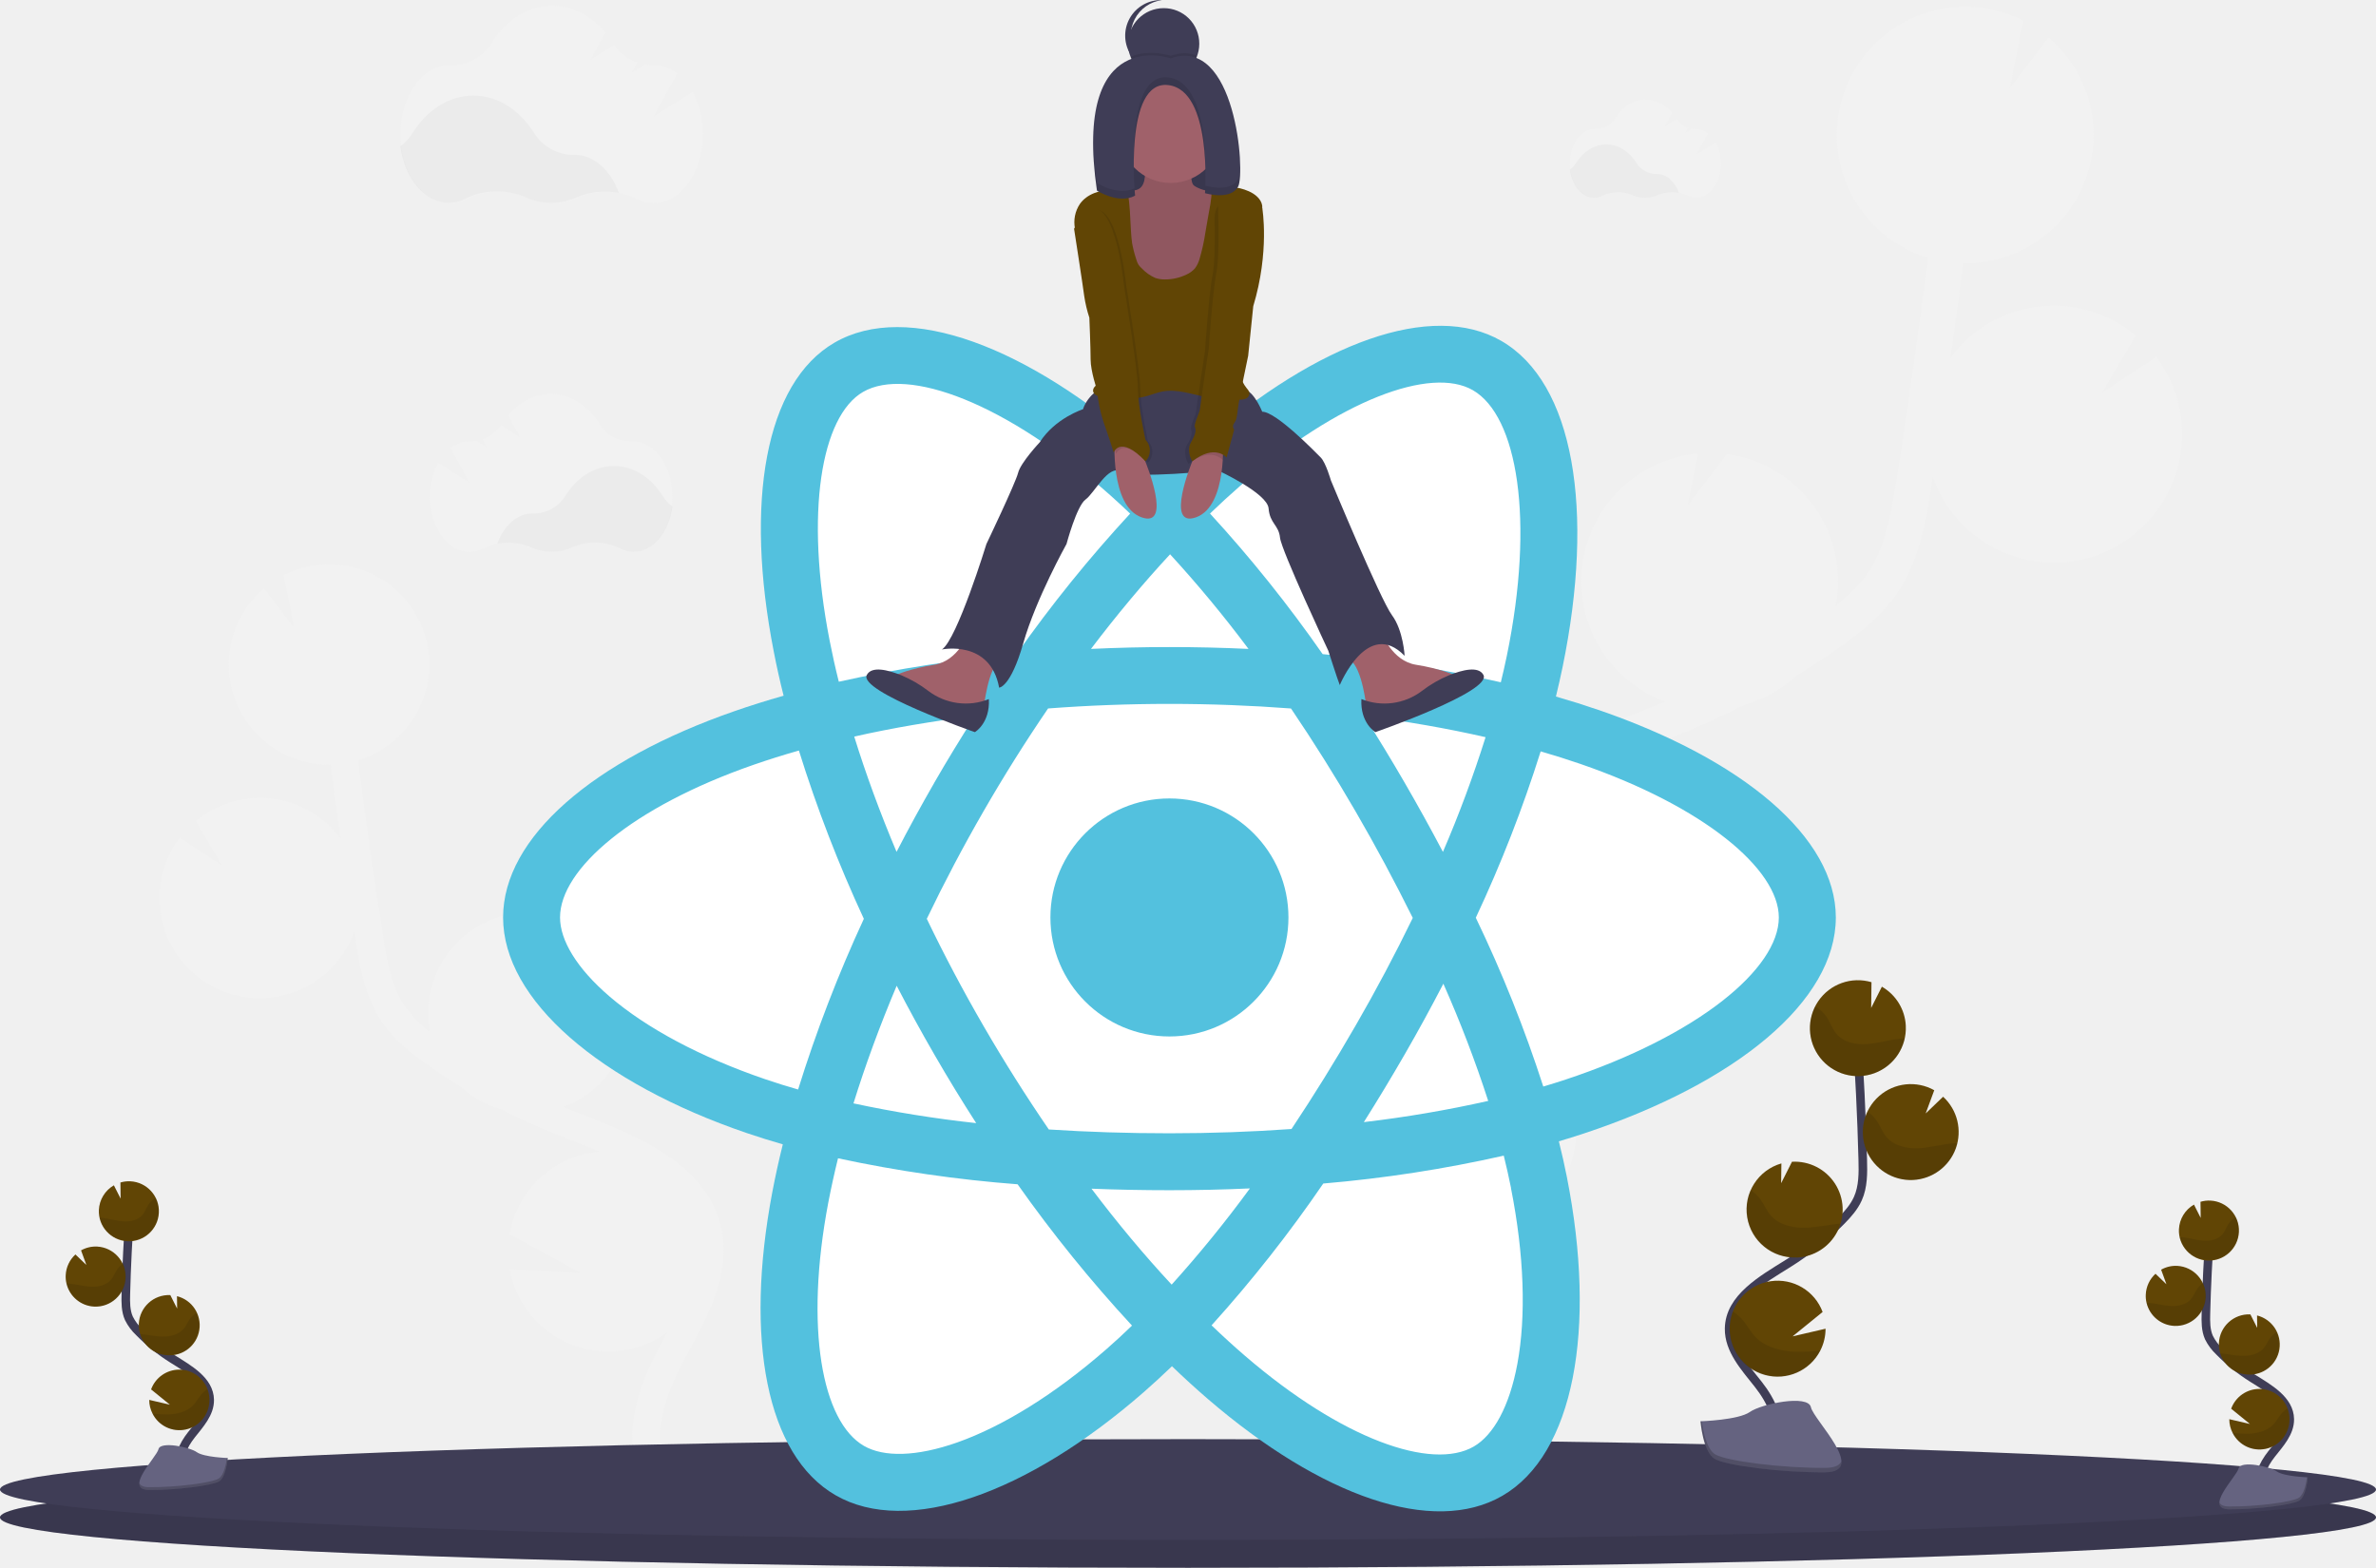
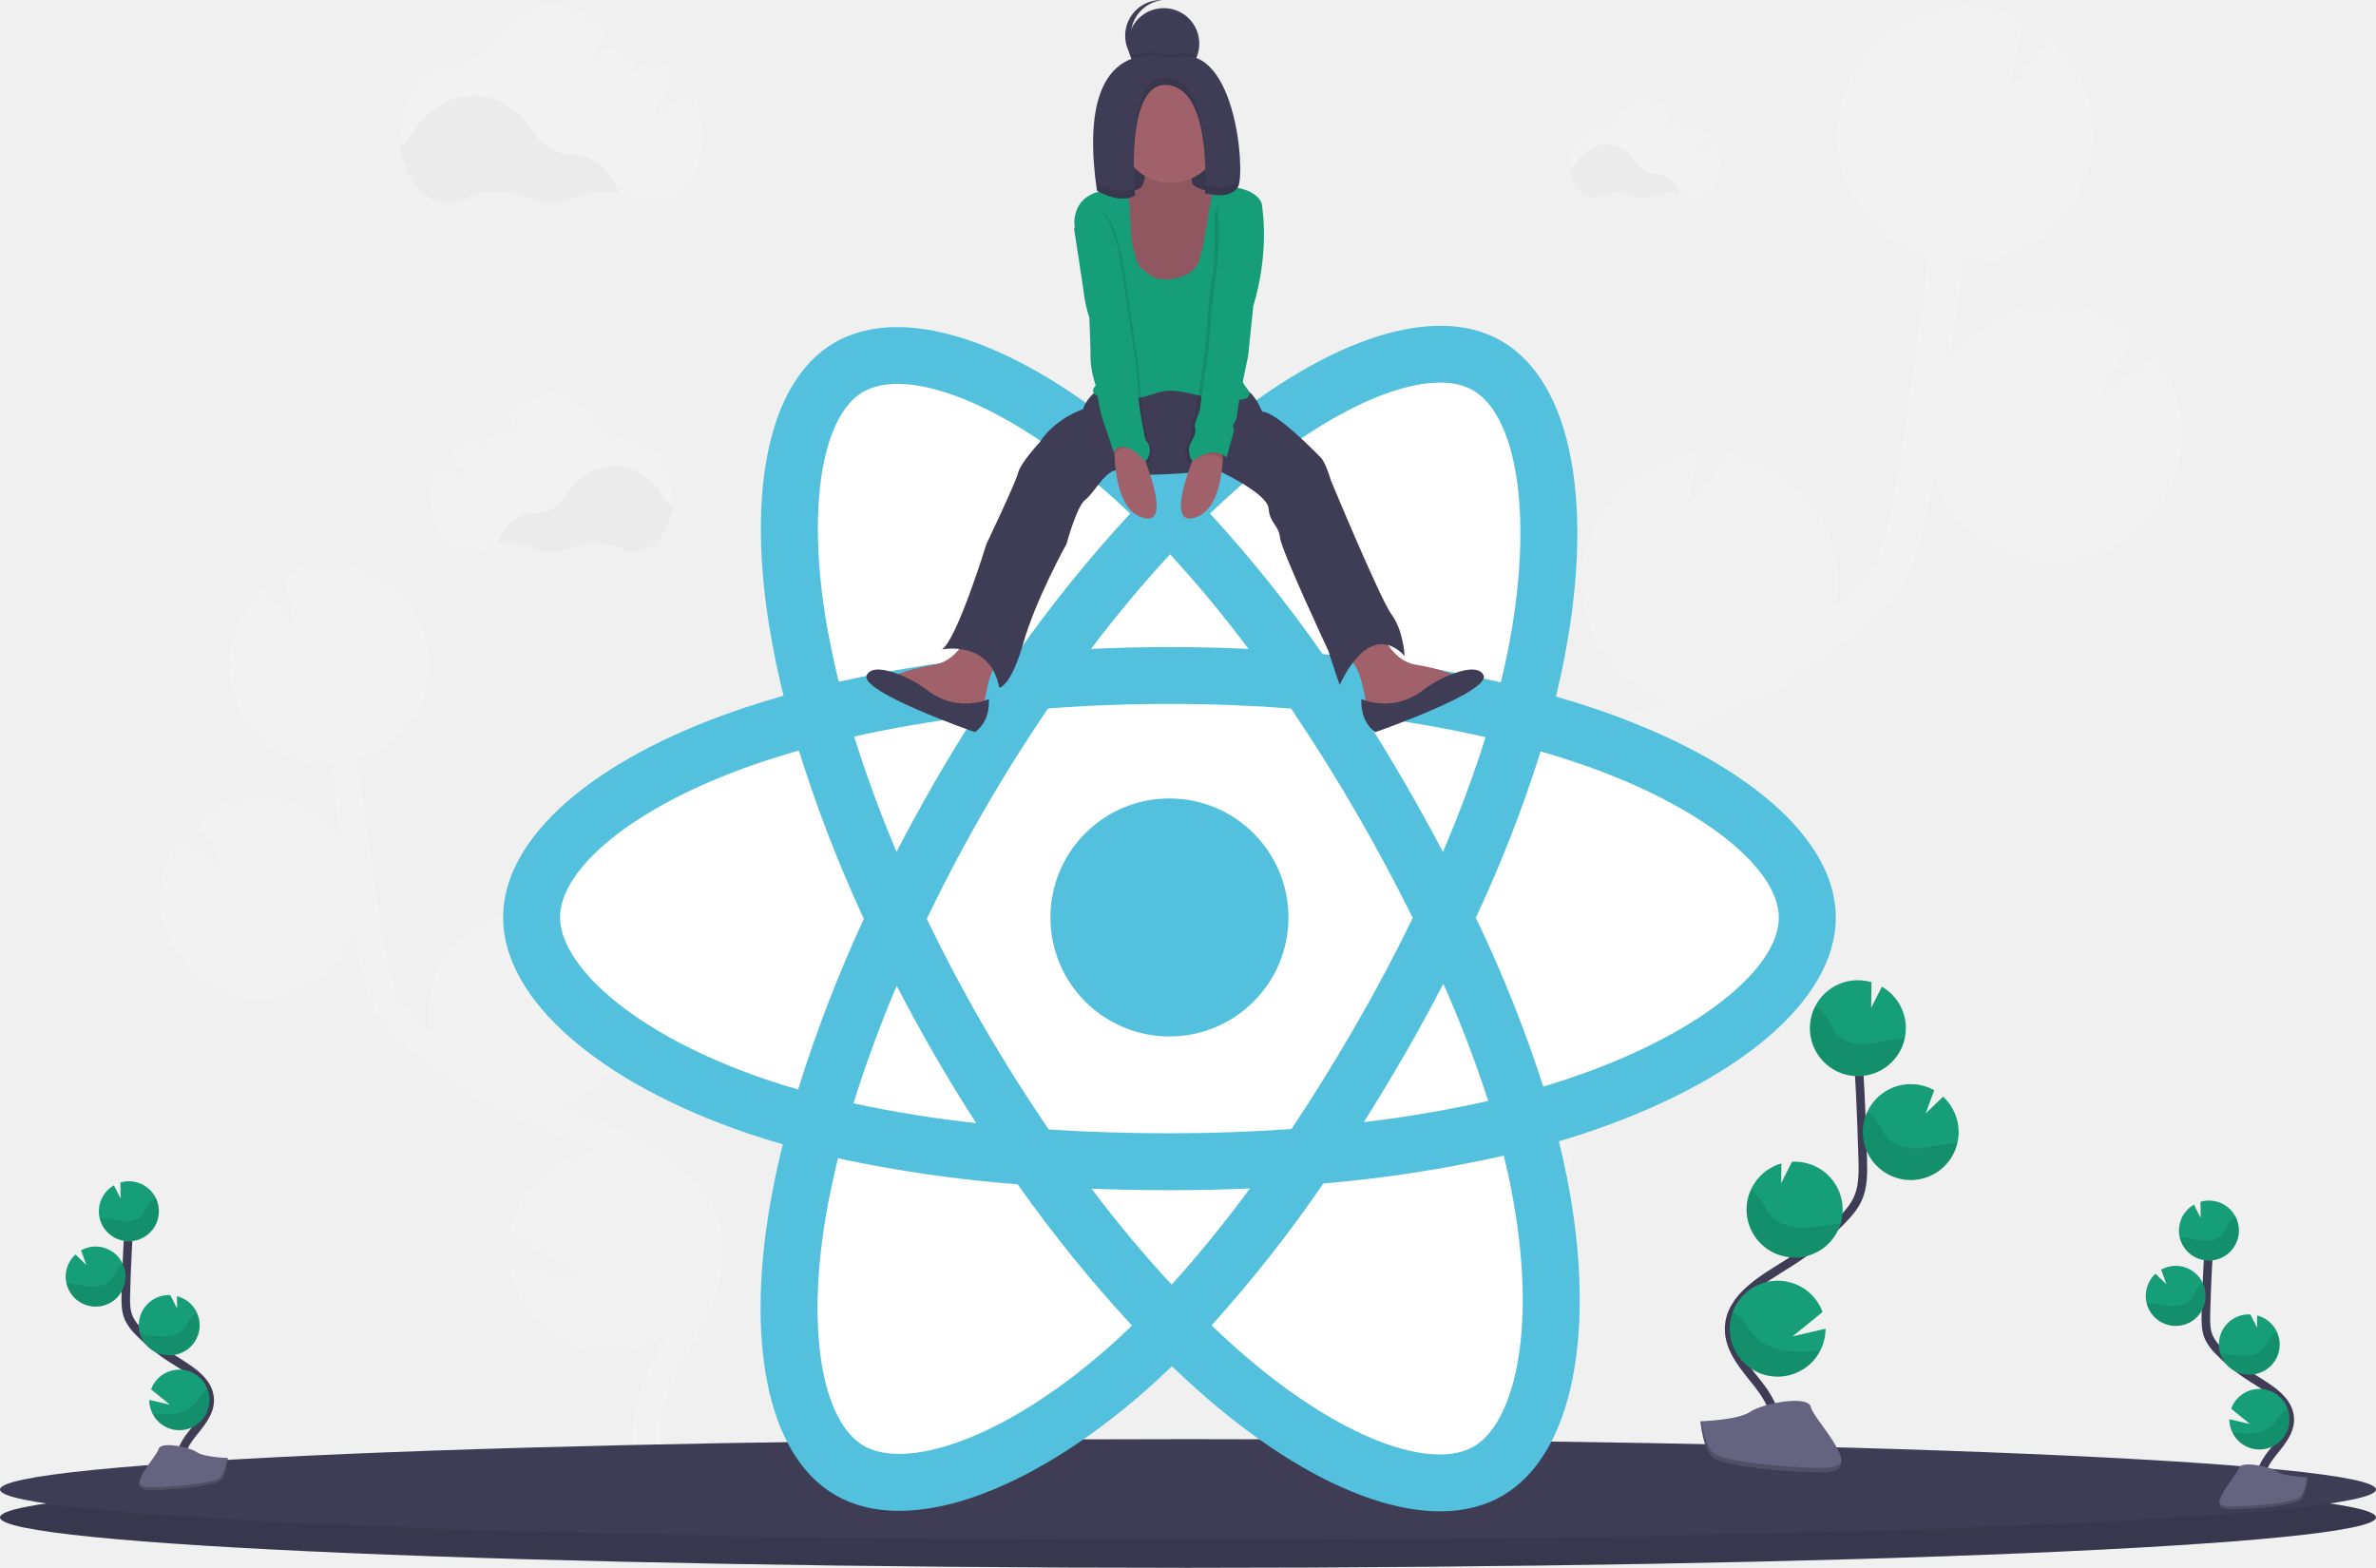
<svg xmlns="http://www.w3.org/2000/svg" data-name="Layer 1" width="1108" height="731.18" viewBox="0 0 1108 731.18">
  <path d="M767.68 330.79l6.89-2.7c.66-.26 1.31-.54 2-.81a59.85 59.85 0 0115.28-115.77l-4.8 24.2 18.22-23.92h.16a59.87 59.87 0 0151.16 67.45c-.15 1.13-.39 2.23-.6 3.34 5.61-4.43 10.87-9.32 14.81-15 8-11.54 10.71-25.76 13.47-43.17 5.47-34.48 10.4-69.34 14.84-104.18a59.83 59.83 0 01-42-65.36c.25-1.82.6-3.59 1-5.34.1-.44.2-.88.31-1.31.43-1.69.91-3.35 1.47-5 .09-.27.21-.52.3-.78.5-1.37 1-2.72 1.65-4 .22-.5.44-1 .67-1.47a57.69 57.69 0 012.22-4.19c.27-.45.56-.88.83-1.33.62-1 1.27-2 1.94-2.93.36-.5.71-1 1.08-1.49l.27-.39a59.81 59.81 0 0174.64-17l-6.24 31.49 18-23.64a59.5 59.5 0 0116.32 68.62h.07c-.17.4-.38.78-.55 1.18-.33.74-.67 1.47-1 2.2-.46.93-1 1.84-1.45 2.74-.38.68-.75 1.36-1.16 2-.59 1-1.23 1.9-1.87 2.83-.38.54-.73 1.1-1.12 1.63-1 1.39-2.12 2.72-3.26 4-.4.45-.83.86-1.25 1.3-.81.86-1.62 1.71-2.48 2.52-.53.5-1.09 1-1.64 1.46-.79.7-1.6 1.38-2.43 2-.59.47-1.19.92-1.79 1.36a77.101 77.101 0 01-4.45 2.96c-1 .61-2.05 1.17-3.1 1.72-.53.27-1 .57-1.59.83-1.58.77-3.2 1.48-4.85 2.11-.31.12-.64.21-.95.32-1.38.5-2.77 1-4.18 1.35-.61.17-1.23.31-1.85.46-1.15.28-2.31.54-3.48.76q-1 .18-2.07.33c-1.15.17-2.31.3-3.48.4-.69.06-1.37.12-2.07.16-1.26.06-2.53.07-3.8.06a2.08 2.08 0 00-.25 0q-2.82 22-5.92 44a59.82 59.82 0 0186.4-10.32l-15.68 26.58 25.21-16.59a59.68 59.68 0 0111.5 44.16 58.76 58.76 0 01-4.5 15.94 59.83 59.83 0 01-111.19-4c-.23 1.48-.45 3-.68 4.46-2.44 15.35-5.47 34.46-16.23 50-7.29 10.56-17.33 18.36-27.09 25.22q-9.52 6.7-19.48 12.77a59.85 59.85 0 01-24.53 13.74q-16 8.19-32.69 14.81l-6.95 2.72c-6.25 2.44-12.65 4.94-19 7.6 1 .09 2 .17 3 .3a59.9 59.9 0 0150.86 49.05l-42.31 23.11 42.18-1.89A59.16 59.16 0 01797 450.13a59.87 59.87 0 01-82.7 11.74l2.1 3.91c1.4 2.58 2.78 5.15 4.12 7.7 18.33 34.74 19.66 64.74 3.75 84.49l-13-10.45c15.49-19.22 3.2-49.77-5.5-66.27-1.32-2.5-2.68-5-4-7.56-11.77-21.83-25.12-46.57-19.77-72.9 8-39.7 51.05-56.5 85.68-70zM269.6 519.01l-5.38-2.11c-.52-.2-1-.43-1.54-.63a46.75 46.75 0 00-11.94-90.42l3.75 18.9-14.22-18.68h-.13a46.76 46.76 0 00-40 52.68c.12.89.31 1.74.47 2.61a55.84 55.84 0 01-11.56-11.73c-6.23-9-8.37-20.12-10.53-33.71-4.23-26.93-8.07-54.15-11.52-81.33a46.72 46.72 0 0032.77-51.05c-.2-1.42-.47-2.8-.79-4.17l-.24-1a48.36 48.36 0 00-1.15-3.88c-.07-.21-.16-.41-.24-.61a48.24 48.24 0 00-1.28-3.15c-.18-.38-.35-.77-.53-1.15-.54-1.11-1.11-2.2-1.73-3.26-.21-.36-.44-.7-.65-1-.49-.78-1-1.55-1.52-2.29-.28-.39-.55-.79-.84-1.17l-.21-.3a46.76 46.76 0 00-58.29-13.32l4.88 24.6-14.07-18.46a46.48 46.48 0 00-12.75 53.59h-.05c.13.31.29.61.43.92.26.58.52 1.15.8 1.72q.54 1.08 1.14 2.13c.29.54.58 1.07.9 1.59.46.75 1 1.48 1.46 2.21.3.42.57.86.88 1.27.8 1.08 1.65 2.12 2.54 3.13.31.35.65.67 1 1 .63.67 1.27 1.33 1.94 2 .41.4.85.77 1.28 1.14q.93.83 1.89 1.59c.46.36.93.71 1.4 1.06.68.49 1.37 1 2.06 1.41.47.31.94.61 1.42.9.79.48 1.6.91 2.42 1.34.42.22.82.45 1.24.66 1.24.6 2.5 1.15 3.79 1.64.24.1.5.16.74.25 1.07.39 2.16.75 3.27 1.06.47.13 1 .24 1.44.35.9.22 1.8.43 2.72.6l1.61.26c.9.13 1.81.23 2.72.31.54.05 1.07.09 1.62.12 1 .05 2 .06 3 .05h.19q2.2 17.22 4.62 34.41a46.71 46.71 0 00-67.48-8.14l12.14 20.64-19.68-12.95a46.57 46.57 0 00-9 34.49 45.8 45.8 0 003.53 12.46 46.73 46.73 0 0086.84-3.12c.18 1.15.35 2.32.53 3.48 1.9 12 4.27 26.92 12.67 39.08 5.7 8.24 13.54 14.33 21.16 19.69q7.44 5.24 15.21 10a46.88 46.88 0 0019.16 10.74c8.32 4.26 16.84 8.14 25.54 11.56l5.42 2.13c4.88 1.9 9.88 3.85 14.81 5.93-.78.07-1.57.13-2.36.24a46.77 46.77 0 00-39.72 38.27l33 18-32.94-1.47a46.78 46.78 0 0073.57 29.2c-.55 1-1.09 2-1.64 3.05-1.09 2-2.17 4-3.22 6-14.31 27.13-15.35 50.57-2.92 66l10.13-8.16c-12.1-15-2.5-38.87 4.3-51.76 1-1.95 2.09-3.92 3.16-5.9 9.19-17 19.61-36.37 15.46-56.94-6.21-30.94-39.86-44.02-66.9-54.6z" fill="#f2f2f2" />
  <ellipse cx="554" cy="707.68" rx="554" ry="23.5" fill="#3f3d56" />
  <ellipse cx="554" cy="707.68" rx="554" ry="23.5" opacity=".1" />
  <ellipse cx="554" cy="694.68" rx="554" ry="23.5" fill="#3f3d56" />
  <path d="M85 686.32c-3-5.51.4-12.26 4.28-17.18s8.61-10 8.51-16.29c-.14-9-9.7-14.31-17.33-19.08a84.78 84.78 0 01-15.56-12.51 23 23 0 01-4.78-6.4c-1.58-3.52-1.53-7.52-1.43-11.38q.5-19.26 1.9-38.48" fill="none" stroke="#3f3d56" stroke-miterlimit="10" stroke-width="4" />
-   <path d="M46.11 564.29a14 14 0 017-11.49l3.14 6.21-.09-7.52a13.86 13.86 0 014.62-.56 14 14 0 11-14.67 13.36zm25.03 95a14 14 0 0026.5-5.76 13.82 13.82 0 00-.91-5.69 14 14 0 00-26.27.15l8.77 7.13-9.64-2.24a13.89 13.89 0 001.55 6.41zm6.93-27.25a14 14 0 004.46-27.54l.07 5.79-3.18-6.29a14.04 14.04 0 00-1.31 28.05zM44 609.37a14.016 14.016 0 001.32-28 13.88 13.88 0 00-7.52 1.78l2.48 6.8-5.11-4.9a14 14 0 00-4.53 9.69 13.33 13.33 0 00.36 3.85 14 14 0 0013 10.78z" fill="#614505" />
+   <path d="M46.11 564.29a14 14 0 017-11.49l3.14 6.21-.09-7.52a13.86 13.86 0 014.62-.56 14 14 0 11-14.67 13.36zm25.03 95a14 14 0 0026.5-5.76 13.82 13.82 0 00-.91-5.69 14 14 0 00-26.27.15l8.77 7.13-9.64-2.24a13.89 13.89 0 001.55 6.41zm6.93-27.25a14 14 0 004.46-27.54l.07 5.79-3.18-6.29a14.04 14.04 0 00-1.31 28.05zM44 609.37a14.016 14.016 0 001.32-28 13.88 13.88 0 00-7.52 1.78l2.48 6.8-5.11-4.9a14 14 0 00-4.53 9.69 13.33 13.33 0 00.36 3.85 14 14 0 0013 10.78z" fill="#169e78" />
  <path d="M48 568.03c3.24.36 6.39 1.37 9.64 1.57s6.82-.58 8.88-3.1c1.11-1.37 1.66-3.09 2.59-4.57a10.08 10.08 0 013.54-3.33 14 14 0 11-26.24 9.32c.53.02 1.06.06 1.59.11zm-4 41.34a14 14 0 0013.35-20 10.4 10.4 0 00-2.82 2.83c-1 1.51-1.61 3.25-2.78 4.64-2.19 2.57-5.92 3.41-9.31 3.25s-6.66-1.11-10-1.42c-.47 0-.94-.08-1.41-.09A14 14 0 0044 609.37zm34.07 22.67a14 14 0 0013.47-19.76 11.36 11.36 0 00-3 2.85c-1.09 1.54-1.77 3.31-3 4.73-2.36 2.64-6.34 3.57-9.93 3.48s-6.82-.93-10.28-1.19a14 14 0 0012.74 9.89zm-6.93 27.25a14 14 0 0026.5-5.76 13.82 13.82 0 00-.91-5.69 14 14 0 00-3.08 2.74c-1.34 1.63-2.21 3.47-3.76 5-2.87 2.82-7.5 4-11.62 4.09a62.35 62.35 0 01-7.13-.38z" opacity=".1" />
  <path d="M106.19 679.98s-11.08-.34-14.41-2.72-17-5.22-17.87-1.4-16.65 19-4.14 19.06 29.06-2 32.39-4 4.03-10.94 4.03-10.94z" fill="#656380" />
  <path d="M69.54 693.59c12.51.1 29.06-2 32.4-4 2.53-1.54 3.54-7.09 3.88-9.65h.37s-.7 8.93-4 11-19.89 4.08-32.39 4c-3.61 0-4.86-1.31-4.79-3.22.47 1.13 1.85 1.87 4.53 1.87z" opacity=".2" />
  <path d="M1055 695.32c-3-5.51.4-12.26 4.28-17.18s8.61-10 8.51-16.29c-.14-9-9.7-14.31-17.33-19.08a84.78 84.78 0 01-15.56-12.51 23 23 0 01-4.78-6.4c-1.58-3.52-1.53-7.52-1.43-11.38q.49-19.26 1.9-38.48" fill="none" stroke="#3f3d56" stroke-miterlimit="10" stroke-width="4" />
-   <path d="M1016.11 573.29a14 14 0 017-11.49l3.14 6.21-.09-7.52a13.86 13.86 0 014.62-.56 14 14 0 11-14.68 13.36zm25.03 95a14 14 0 0026.5-5.76 13.82 13.82 0 00-.91-5.69 14 14 0 00-26.27.15l8.77 7.13-9.64-2.24a13.89 13.89 0 001.55 6.41zm6.93-27.25a14 14 0 004.46-27.54l.07 5.79-3.18-6.29a14.04 14.04 0 00-1.31 28.05zM1014 618.37a14.016 14.016 0 001.32-28 13.88 13.88 0 00-7.52 1.78l2.48 6.8-5.11-4.9a14 14 0 00-4.53 9.69 13.33 13.33 0 00.36 3.85 14 14 0 0013 10.78z" fill="#614505" />
+   <path d="M1016.11 573.29a14 14 0 017-11.49l3.14 6.21-.09-7.52a13.86 13.86 0 014.62-.56 14 14 0 11-14.68 13.36zm25.03 95a14 14 0 0026.5-5.76 13.82 13.82 0 00-.91-5.69 14 14 0 00-26.27.15l8.77 7.13-9.64-2.24a13.89 13.89 0 001.55 6.41zm6.93-27.25a14 14 0 004.46-27.54l.07 5.79-3.18-6.29a14.04 14.04 0 00-1.31 28.05zM1014 618.37a14.016 14.016 0 001.32-28 13.88 13.88 0 00-7.52 1.78l2.48 6.8-5.11-4.9a14 14 0 00-4.53 9.69 13.33 13.33 0 00.36 3.85 14 14 0 0013 10.78z" fill="#169e78" />
  <path d="M1018 577.03c3.24.36 6.39 1.37 9.64 1.57s6.82-.58 8.88-3.1c1.11-1.37 1.66-3.09 2.59-4.57a10.08 10.08 0 013.54-3.33 14 14 0 11-26.24 9.32c.53.02 1.06.06 1.59.11zm-4 41.34a14 14 0 0013.35-20 10.4 10.4 0 00-2.82 2.83c-1 1.51-1.61 3.25-2.78 4.64-2.19 2.57-5.92 3.41-9.31 3.25s-6.66-1.11-10-1.42c-.47 0-.94-.08-1.41-.09a14 14 0 0012.97 10.79zm34.07 22.67a14 14 0 0013.47-19.76 11.36 11.36 0 00-3 2.85c-1.09 1.54-1.77 3.31-3 4.73-2.36 2.64-6.34 3.57-9.93 3.48s-6.82-.93-10.28-1.19a14 14 0 0012.74 9.89zm-6.93 27.25a14 14 0 0026.5-5.76 13.82 13.82 0 00-.91-5.69 14 14 0 00-3.08 2.74c-1.34 1.63-2.21 3.47-3.76 5-2.87 2.82-7.5 4-11.62 4.09a62.35 62.35 0 01-7.13-.38z" opacity=".1" />
  <path d="M1076.19 688.98s-11.08-.34-14.41-2.72-17-5.22-17.87-1.4-16.65 19-4.14 19.06 29.06-2 32.39-4 4.03-10.94 4.03-10.94z" fill="#656380" />
  <path d="M1039.54 702.59c12.51.1 29.06-2 32.4-4 2.53-1.54 3.54-7.09 3.88-9.65h.37s-.7 8.93-4 11-19.89 4.08-32.39 4c-3.61 0-4.86-1.31-4.79-3.22.47 1.13 1.85 1.87 4.53 1.87z" opacity=".2" />
  <path d="M745.57 331.15q-9.92-3.4-20-6.3 1.66-6.79 3.09-13.65c15.14-73.51 5.24-132.73-28.57-152.22-32.42-18.7-85.44.8-139 47.39q-7.92 6.92-15.47 14.2-5.07-4.85-10.3-9.51c-56.11-49.83-112.32-70.82-146.14-51.27-32.39 18.75-42 74.42-28.35 144.09q2 10.35 4.59 20.58c-7.95 2.26-15.64 4.67-23 7.24-65.79 22.89-107.81 58.89-107.81 96.18 0 38.51 45.11 77.14 113.64 100.56q8.34 2.83 16.8 5.26-2.74 11-4.88 22.18c-13 68.46-2.84 122.82 29.46 141.45 33.37 19.26 89.37-.54 143.89-48.2 4.31-3.77 8.63-7.77 13-11.95q8.18 7.89 16.79 15.32c52.82 45.45 105 63.81 137.26 45.12 33.33-19.29 44.16-77.69 30.1-148.73q-1.6-8.14-3.73-16.61 5.91-1.74 11.56-3.61c71.24-23.6 117.6-61.76 117.6-100.79 0-37.43-43.38-73.62-110.5-96.73z" fill="#53c1de" />
  <path d="M730.12 503.47c-3.4 1.13-6.88 2.21-10.44 3.27a621.6 621.6 0 00-31.47-78.73 623.06 623.06 0 0030.25-77.58c6.35 1.84 12.53 3.78 18.47 5.83 57.51 19.79 92.59 49.06 92.59 71.62 0 24-37.89 55.21-99.4 75.59zm-25.52 50.58c6.22 31.41 7.1 59.81 3 82-3.7 19.95-11.14 33.25-20.34 38.58-19.59 11.33-61.47-3.4-106.64-42.27q-7.77-6.69-15.63-14.25a624.23 624.23 0 0052.09-66.14 620.2 620.2 0 0084.17-13q1.9 7.68 3.37 15zM446.48 672.69c-19.14 6.76-34.38 6.95-43.59 1.64-19.6-11.31-27.75-55-16.63-113.5q2-10.37 4.53-20.63a625.79 625.79 0 0083.75 12.13 645.09 645.09 0 0053.35 65.9q-5.79 5.61-11.84 10.91c-24.11 21.08-48.28 36-69.57 43.55zm-89.64-169.37c-30.31-10.36-55.33-23.82-72.49-38.5-15.41-13.2-23.19-26.31-23.19-36.94 0-22.63 33.74-51.5 90-71.11q10.6-3.69 21.39-6.73a637.08 637.08 0 0030.29 78.48 646.29 646.29 0 00-30.66 79.6q-7.74-2.21-15.34-4.8zm30.05-204.54c-11.68-59.69-3.93-104.72 15.59-116 20.79-12 66.76 5.12 115.22 48.15 3.1 2.75 6.21 5.63 9.32 8.6a635.89 635.89 0 00-52.93 65.52 648.42 648.42 0 00-82.93 12.89q-2.39-9.52-4.27-19.15zM655 364.97q-9.11-15.74-18.89-31.08c19.83 2.51 38.82 5.83 56.66 9.91a565.54 565.54 0 01-19.89 53.51q-8.61-16.35-17.88-32.34zM545.64 258.5a569.3 569.3 0 0136.57 44.14q-36.71-1.73-73.45 0c12.07-15.92 24.44-30.72 36.88-44.13zm-110 106.65q-9.15 15.87-17.55 32.14c-7.73-18.33-14.34-36.36-19.74-53.77 17.73-4 36.64-7.21 56.34-9.68q-9.92 15.44-19.07 31.31zm19.61 158.65a564.64 564.64 0 01-57.25-9.21c5.49-17.71 12.25-36.13 20.15-54.86q8.43 16.29 17.61 32.16 9.34 16.19 19.47 31.91zm91.14 75.33c-12.6-13.54-25.15-28.54-37.39-44.75q17.85.71 36.36.71 19 0 37.51-.84a563.94 563.94 0 01-36.5 44.88zm126.69-140.35A562.82 562.82 0 01694 513.44a561.35 561.35 0 01-58 9.89q9.85-15.63 19.08-31.63 9.38-16.26 18-32.92zm-41 19.66q-14.12 24.52-29.81 48.1c-18.44 1.32-37.49 2-56.91 2s-38.15-.6-56.27-1.78q-16.09-23.5-30.39-48.17t-26.51-50.08q12.27-25.53 26.43-50.1 14.14-24.56 30.13-48c18.49-1.4 37.43-2.13 56.59-2.13s38.22.74 56.69 2.14q15.81 23.37 30 47.81t26.79 49.87q-12.45 25.62-26.71 50.3zm54.77-296.46c20.81 12 28.9 60.4 15.83 123.87q-1.29 6.19-2.8 12.35a635.74 635.74 0 00-83.09-13.13 625.16 625.16 0 00-52.53-65.56q7-6.74 14.29-13.11c45.88-39.93 88.76-55.69 108.3-44.42z" fill="#fff" />
  <path d="M545.34 372.38a55.5 55.5 0 11-55.5 55.5 55.49 55.49 0 0155.5-55.5" fill="#53c1de" />
  <path d="M559.26 20.4a16.6 16.6 0 11-16.6-16.6 16.52 16.52 0 0116.6 16.6z" fill="#3f3d56" />
  <path d="M529.4 24.59A16.62 16.62 0 01541.89.05a16.6 16.6 0 101.41 33.07 16.6 16.6 0 01-13.9-8.53zm-7.49 18.93h44.47v69.37h-44.47z" fill="#3f3d56" />
  <path opacity=".1" d="M521.91 43.52h44.47v69.37h-44.47z" />
  <path d="M451.66 295.2s-4.75 13.05-16 14.83-17.79 4.74-17.79 4.74l26.68 17.19 14.23-1.78s1.78-18.38 7.71-22.53-14.83-12.45-14.83-12.45zm192.68 0s4.75 13.05 16 14.83 17.79 4.74 17.79 4.74l-26.68 17.19-14.23-1.78s-1.78-18.38-7.71-22.53 14.83-12.45 14.83-12.45z" fill="#a0616a" />
  <path d="M514.5 180.18s-7.11 3.56-9.48 10.68c0 0-13 4.15-20.16 15.41 0 0-8.9 9.49-10.08 14.23S460 253.7 460 253.7s-13.64 44.47-20.75 49.21c0 0 22.53-4.74 26.68 17.79 0 0 5.33 0 11.26-20.75s20.16-46.25 20.16-46.25 4.74-17.78 8.89-20.75 10.67-16.6 16.6-13 45.06-.6 45.06-.6 23.1 10.64 23.68 17.75 4.74 7.71 5.33 13.64 22.53 52.76 22.53 52.76 4.15 13 5.34 16c0 0 13-31.42 30.24-13.63 0 0-.6-11.86-5.93-19s-28.46-62.84-28.46-62.84-2.37-8.3-4.74-10.67-20.76-21.35-27.28-21.35c0 0-3.55-8.89-7.7-10.08zm-53.36 145.85a28.89 28.89 0 01-28.22-3.79 56.37 56.37 0 00-12.59-7.3c-6.29-2.54-13.81-4.42-16.1-.17-4.15 7.71 50.39 26.68 50.39 26.68s7.12-4.15 6.52-15.42zm173.72 0a28.89 28.89 0 0028.22-3.79 56.37 56.37 0 0112.59-7.3c6.29-2.54 13.81-4.42 16.1-.17 4.15 7.71-50.39 26.68-50.39 26.68s-7.12-4.15-6.52-15.42z" fill="#3f3d56" />
  <path d="M533.88 82.67c-.22 2.06-.9 4.29-2.66 5.38-1.44.9-3.26.83-4.92 1.17a11.46 11.46 0 00-7.82 6.77 17.51 17.51 0 00-.75 10.55 39.22 39.22 0 001.52 5.06c1.74 4.92 3.84 9.8 7.09 13.89a59 59 0 009.3 8.77c2.11 1.72 4.29 3.47 6.89 4.28a21.75 21.75 0 005.4.72c2.25.1 4.65.17 6.6-.95 3-1.73 3.89-5.55 5.52-8.62 1.38-2.6 3.44-4.81 4.73-7.46a29.49 29.49 0 002-6.52l2.77-12.3c1-4.47 1.92-9.51-.59-13.34a2.28 2.28 0 00-.74-.77 2.79 2.79 0 00-1.52-.15 16.44 16.44 0 01-9.15-2.09 3.93 3.93 0 01-1.15-.9 4.72 4.72 0 01-.7-2.12 22.2 22.2 0 00-1.28-4.45 3 3 0 00-.87-1.34 3.15 3.15 0 00-1.41-.47 114.47 114.47 0 00-12.93-1.35c-1.42-.07-3.56-.64-4.54.62s-.67 4.12-.79 5.62z" fill="#a0616a" />
  <path d="M533.88 82.67c-.22 2.06-.9 4.29-2.66 5.38-1.44.9-3.26.83-4.92 1.17a11.46 11.46 0 00-7.82 6.77 17.51 17.51 0 00-.75 10.55 39.22 39.22 0 001.52 5.06c1.74 4.92 3.84 9.8 7.09 13.89a59 59 0 009.3 8.77c2.11 1.72 4.29 3.47 6.89 4.28a21.75 21.75 0 005.4.72c2.25.1 4.65.17 6.6-.95 3-1.73 3.89-5.55 5.52-8.62 1.38-2.6 3.44-4.81 4.73-7.46a29.49 29.49 0 002-6.52l2.77-12.3c1-4.47 1.92-9.51-.59-13.34a2.28 2.28 0 00-.74-.77 2.79 2.79 0 00-1.52-.15 16.44 16.44 0 01-9.15-2.09 3.93 3.93 0 01-1.15-.9 4.72 4.72 0 01-.7-2.12 22.2 22.2 0 00-1.28-4.45 3 3 0 00-.87-1.34 3.15 3.15 0 00-1.41-.47 114.47 114.47 0 00-12.93-1.35c-1.42-.07-3.56-.64-4.54.62s-.67 4.12-.79 5.62z" opacity=".1" />
-   <path d="M525.85 89.74a26.93 26.93 0 00-7.13-1.12c-5.72-.14-11.84 1.83-15.14 6.5a15.34 15.34 0 00-2.29 11.47 23.57 23.57 0 005.2 10.66 32 32 0 014 5.24c1.58 3 1.63 6.59 2.06 10 1 8.12 4.46 15.75 5.83 23.82s.19 17.42-6.18 22.55c-1.07.86-2.37 1.77-2.46 3.14-.14 2.19 2.71 3.12 4.9 3.33 6.55.62 13.27 1.23 19.63-.46 2.63-.7 5.17-1.79 7.85-2.29 6.8-1.27 13.64 1.34 20.45 2.59a90.61 90.61 0 0014.91 1.21 7.94 7.94 0 003.43-.45 2.75 2.75 0 001.74-2.74 4.76 4.76 0 00-1.18-2c-3.44-4.25-4.49-9.9-5.43-15.29l-3.15-18.11c-1.69-9.68-3.26-20.2 1.32-28.89 3.29-6.25 9.36-10.65 12.83-16.8a9.84 9.84 0 001.55-6.28c-.52-3.09-3.31-5.3-6.17-6.59a23.21 23.21 0 00-17.42-.64c.1 4.33-1 8.71-1.71 13l-1.21 7a88.83 88.83 0 01-2.71 12.2 12.85 12.85 0 01-2.17 4.42 11.43 11.43 0 01-3.83 2.79 22.83 22.83 0 01-10.14 2.32 13.54 13.54 0 01-4.48-.69 19 19 0 01-6.17-4.34 10.11 10.11 0 01-1.63-1.77 9.93 9.93 0 01-1.11-2.67 55.42 55.42 0 01-1.91-7.48c-.3-1.94-.4-3.91-.54-5.87-.39-5.79-.39-12.19-1.54-17.76z" fill="#614505" />
+   <path d="M525.85 89.74a26.93 26.93 0 00-7.13-1.12c-5.72-.14-11.84 1.83-15.14 6.5a15.34 15.34 0 00-2.29 11.47 23.57 23.57 0 005.2 10.66 32 32 0 014 5.24c1.58 3 1.63 6.59 2.06 10 1 8.12 4.46 15.75 5.83 23.82s.19 17.42-6.18 22.55c-1.07.86-2.37 1.77-2.46 3.14-.14 2.19 2.71 3.12 4.9 3.33 6.55.62 13.27 1.23 19.63-.46 2.63-.7 5.17-1.79 7.85-2.29 6.8-1.27 13.64 1.34 20.45 2.59a90.61 90.61 0 0014.91 1.21 7.94 7.94 0 003.43-.45 2.75 2.75 0 001.74-2.74 4.76 4.76 0 00-1.18-2c-3.44-4.25-4.49-9.9-5.43-15.29l-3.15-18.11c-1.69-9.68-3.26-20.2 1.32-28.89 3.29-6.25 9.36-10.65 12.83-16.8a9.84 9.84 0 001.55-6.28c-.52-3.09-3.31-5.3-6.17-6.59a23.21 23.21 0 00-17.42-.64c.1 4.33-1 8.71-1.71 13l-1.21 7a88.83 88.83 0 01-2.71 12.2 12.85 12.85 0 01-2.17 4.42 11.43 11.43 0 01-3.83 2.79 22.83 22.83 0 01-10.14 2.32 13.54 13.54 0 01-4.48-.69 19 19 0 01-6.17-4.34 10.11 10.11 0 01-1.63-1.77 9.93 9.93 0 01-1.11-2.67 55.42 55.42 0 01-1.91-7.48c-.3-1.94-.4-3.91-.54-5.87-.39-5.79-.39-12.19-1.54-17.76z" fill="#169e78" />
  <path d="M519.84 204.49s-2.37 31.43 12.45 36.76 1.78-26.09 1.78-26.09l-4.75-9.48zm50.39 0s2.37 31.43-12.45 36.76-1.78-26.09-1.78-26.09l4.75-9.48z" fill="#a0616a" />
  <path d="M506.79 99.59l-4.74 7.71s4.15 26.68 4.74 31.42a62.2 62.2 0 002.38 10.08s.59 14.23.59 19.57 3 14.23 3 14.23a64.82 64.82 0 003 14.82c2.37 6.52 4.74 14.23 4.74 14.23s3-8.3 14.82 4.15a7.18 7.18 0 000-10.08s-3.55-16-3.55-24.31-6.53-48-6.53-48-4.24-45.12-18.45-33.82z" opacity=".1" />
-   <path d="M505.61 98.96l-4.74 7.71s4.15 26.68 4.74 31.42a61.84 61.84 0 002.39 10.08s.59 14.23.59 19.56 3 14.23 3 14.23a64.53 64.53 0 003 14.82c2.37 6.53 4.75 14.23 4.75 14.23s3-8.3 14.82 4.15a7.18 7.18 0 000-10.07s-3.56-16-3.56-24.31-6.52-48-6.52-48-4.24-45.09-18.47-33.82z" fill="#614505" />
+   <path d="M505.61 98.96l-4.74 7.71s4.15 26.68 4.74 31.42a61.84 61.84 0 002.39 10.08s.59 14.23.59 19.56 3 14.23 3 14.23a64.53 64.53 0 003 14.82c2.37 6.53 4.75 14.23 4.75 14.23s3-8.3 14.82 4.15a7.18 7.18 0 000-10.07s-3.56-16-3.56-24.31-6.52-48-6.52-48-4.24-45.09-18.47-33.82z" fill="#169e78" />
  <path d="M583.87 94.81l3 3.53s3.49 20.18-4.22 45.68l-2.37 23.12s-4.15 19.57-4.74 24.31-.59 5.33-1.78 7.11a2.29 2.29 0 000 3l-3.56 13s-5.33-6.52-16 1.78c0 0-3-4.74-.6-8.89s2.37-5.93 1.78-7.12 2.37-7.11 2.37-8.3 4.18-28.44 4.18-28.44 1.78-26.68 3.56-35.57c1.09-5.47 1.07-17.66.88-26.24-.19-8.94 10.63-13.78 17-7.5.15.16.33.31.5.53z" opacity=".1" />
-   <path d="M585.65 93.59l3 3.53s3.49 20.19-4.22 45.68l-2.37 23.12s-4.15 19.57-4.74 24.31-.6 5.34-1.78 7.12a2.28 2.28 0 000 3L572 213.39s-5.33-6.53-16 1.77c0 0-3-4.74-.59-8.89s2.37-5.93 1.78-7.11 2.37-7.12 2.37-8.3 4.15-28.46 4.15-28.46 1.78-26.68 3.56-35.58.59-35.57.59-35.57 9.49-6.52 17.79 2.34z" fill="#614505" />
+   <path d="M585.65 93.59l3 3.53s3.49 20.19-4.22 45.68l-2.37 23.12s-4.15 19.57-4.74 24.31-.6 5.34-1.78 7.12a2.28 2.28 0 000 3L572 213.39s-5.33-6.53-16 1.77c0 0-3-4.74-.59-8.89s2.37-5.93 1.78-7.11 2.37-7.12 2.37-8.3 4.15-28.46 4.15-28.46 1.78-26.68 3.56-35.58.59-35.57.59-35.57 9.49-6.52 17.79 2.34z" fill="#169e78" />
  <circle cx="545.92" cy="61.61" r="23.72" fill="#a0616a" />
  <path d="M558.29 26a16.6 16.6 0 01-31.09.44c9.26-3.73 18.72-.41 18.72-.41 4.73-1.66 8.83-1.51 12.37-.03z" opacity=".1" />
  <path d="M545.92 27.22s-45.65-16-34.38 61.66c0 0 10.08 6.52 17.78 2.37 0 0-5.33-53.95 15.42-51.58s17.19 50.4 17.19 50.4 11.86 3.55 15.42-3-1.19-70.48-31.43-59.85z" fill="#3f3d56" />
  <path d="M544.74 36.11c-14.24-1.62-16.2 23.27-16 39.05.17-15.69 2.81-37 16-35.49 14.81 1.69 17.24 26.66 17.41 40.8.17-12.98-1.25-42.51-17.41-44.36zm-33.2 49.21a159.38 159.38 0 01-1.77-20.53 152.12 152.12 0 001.77 24.09s10.08 6.52 17.78 2.37c0 0-.12-1.28-.26-3.43-7.67 3.87-17.52-2.5-17.52-2.5zm65.81-1.73c-3.32 6.08-13.83 3.41-15.25 3-.07 2.2-.17 3.52-.17 3.52s11.86 3.55 15.42-3c.73-1.34 1.11-5.13 1-10.2-.1 3.25-.45 5.68-1 6.68z" opacity=".1" />
  <path d="M826.73 672.96c4.74-8.78-.64-19.54-6.82-27.37s-13.73-16-13.57-26c.23-14.35 15.45-22.81 27.62-30.42a134.77 134.77 0 0024.79-19.93c3-3.05 5.87-6.31 7.62-10.21 2.52-5.6 2.45-12 2.29-18.12q-.79-30.71-3-61.34" fill="none" stroke="#3f3d56" stroke-miterlimit="10" stroke-width="4" />
-   <path d="M888.74 478.49a22.31 22.31 0 00-11.16-18.32l-5 9.9.15-12a22.37 22.37 0 1016 20.41zm-39.88 151.39a22.36 22.36 0 111.08-18l-14 11.37 15.37-3.57a22.25 22.25 0 01-2.45 10.2zm-11.05-43.43a22.37 22.37 0 01-7.09-43.86l-.12 9.22 5.06-10h.06a22.37 22.37 0 112.09 44.69zm54.3-36.13a22.37 22.37 0 119.89-41.86l-4 10.83 8.13-7.8a22.37 22.37 0 01-14.07 38.83z" fill="#614505" />
+   <path d="M888.74 478.49a22.31 22.31 0 00-11.16-18.32l-5 9.9.15-12a22.37 22.37 0 1016 20.41zm-39.88 151.39a22.36 22.36 0 111.08-18l-14 11.37 15.37-3.57a22.25 22.25 0 01-2.45 10.2zm-11.05-43.43a22.37 22.37 0 01-7.09-43.86l-.12 9.22 5.06-10h.06a22.37 22.37 0 112.09 44.69zm54.3-36.13a22.37 22.37 0 119.89-41.86l-4 10.83 8.13-7.8a22.37 22.37 0 01-14.07 38.83z" fill="#169e78" />
  <path d="M885.74 484.45c-5.17.57-10.19 2.18-15.37 2.5s-10.87-.92-14.14-5c-1.77-2.17-2.65-4.91-4.14-7.28a16 16 0 00-5.63-5.3 22.37 22.37 0 1041.81 14.84c-.85.09-1.69.15-2.53.24zm6.37 65.87a22.39 22.39 0 01-21.28-31.91 16.37 16.37 0 014.5 4.51c1.59 2.4 2.56 5.18 4.43 7.39 3.48 4.09 9.44 5.43 14.84 5.19s10.6-1.78 16-2.28c.75-.06 1.5-.11 2.26-.13a22.37 22.37 0 01-20.75 17.23zm-54.3 36.13a22.37 22.37 0 01-21.46-31.49 17.83 17.83 0 014.73 4.55c1.74 2.45 2.82 5.27 4.86 7.54 3.77 4.2 10.11 5.68 15.83 5.54 5.54-.12 10.87-1.48 16.38-1.9a22.36 22.36 0 01-20.34 15.76zm11.05 43.43a22.37 22.37 0 01-40.78-18.29 22.27 22.27 0 014.91 4.38c2.13 2.59 3.53 5.53 6 7.94 4.57 4.49 11.95 6.34 18.52 6.51a97.1 97.1 0 0011.35-.54z" opacity=".1" />
  <path d="M793 662.85s17.65-.54 23-4.33 27.16-8.31 28.48-2.24 26.53 30.22 6.6 30.38-46.31-3.1-51.62-6.34-6.46-17.47-6.46-17.47z" fill="#656380" />
  <path d="M851.4 684.59c-19.93.16-46.31-3.11-51.62-6.34-4-2.47-5.65-11.3-6.19-15.38H793s1.12 14.24 6.43 17.47 31.69 6.5 51.62 6.34c5.75 0 7.74-2.09 7.63-5.12-.8 1.81-2.99 2.95-7.28 3.03z" opacity=".2" />
  <path d="M323 42.86l-18.25 11.57 11.08-20.15a18 18 0 00-11-3.94h-.3a21.58 21.58 0 01-3.78-.28l-6.19 3.92 2.65-4.82a22.06 22.06 0 01-10.82-8.21l-11.07 7 7-12.72c-6.48-7.77-15.2-12.54-24.81-12.54-11.51 0-21.76 6.85-28.38 17.52a21.24 21.24 0 01-18.76 10.12h-.62c-12.71 0-23 14.41-23 32.19s10.3 32.18 23 32.18a17.2 17.2 0 008-2c8.29-4.31 19.17-4.39 27.85-.54a29 29 0 0023.68.05c8.62-3.77 19.37-3.69 27.61.54a17.23 17.23 0 007.93 2c12.71 0 23-14.41 23-32.18A40.86 40.86 0 00323 42.86z" fill="#f2f2f2" />
  <path d="M288.59 89.95a34 34 0 00-19.72 2.14 29 29 0 01-23.67-.05c-8.69-3.85-19.57-3.77-27.86.54a17.2 17.2 0 01-8 2c-11.29 0-20.68-11.38-22.64-26.38a21.58 21.58 0 005.64-6.08c6.66-10.66 16.87-17.53 28.38-17.53s21.64 6.77 28.26 17.32a21.79 21.79 0 0018.76 10.31h.26c9 .01 16.8 7.22 20.59 17.73z" opacity=".03" />
  <path d="M800.07 66.42L791 72.19l5.53-10a9 9 0 00-5.51-2h-.14a10.79 10.79 0 01-1.89-.14l-3.09 2 1.3-2.46a11 11 0 01-5.4-4.09l-5.52 3.5 3.49-6.34a16.17 16.17 0 00-12.37-6.26c-5.75 0-10.86 3.42-14.16 8.74a10.57 10.57 0 01-9.36 5h-.31c-6.34 0-11.48 7.19-11.48 16s5.14 16.05 11.48 16.05a8.62 8.62 0 004-1 16.56 16.56 0 0113.89-.27 14.52 14.52 0 0011.81 0 16.58 16.58 0 0113.77.27 8.61 8.61 0 004 1c6.34 0 11.48-7.18 11.48-16.05a20.28 20.28 0 00-2.45-9.72z" fill="#f2f2f2" />
  <path d="M782.92 89.91a17 17 0 00-9.83 1.07 14.52 14.52 0 01-11.81 0 16.58 16.58 0 00-13.9.27 8.55 8.55 0 01-4 1c-5.64 0-10.32-5.67-11.3-13.15a10.93 10.93 0 002.82-3c3.3-5.32 8.42-8.73 14.16-8.73s10.79 3.37 14.09 8.63a10.85 10.85 0 009.36 5.14h.15c4.49-.07 8.34 3.53 10.26 8.77z" opacity=".03" />
  <path d="M204.34 215.86l14.66 9.28-8.88-16.15a14.48 14.48 0 018.85-3.15h.23a17.08 17.08 0 003-.22l4.95 3.14-2.15-3.86a17.78 17.78 0 008.67-6.58l8.87 5.62-5.54-10.19c5.19-6.22 12.18-10 19.87-10 9.23 0 17.44 5.48 22.75 14a17 17 0 0015 8.11h.5c10.18 0 18.43 11.54 18.43 25.78s-8.25 25.79-18.43 25.79a13.86 13.86 0 01-6.43-1.61 26.59 26.59 0 00-22.31-.43 23.28 23.28 0 01-19 0 26.64 26.64 0 00-22.12.43 13.9 13.9 0 01-6.35 1.57c-10.19 0-18.44-11.54-18.44-25.79a32.78 32.78 0 013.87-15.74z" fill="#f2f2f2" />
  <path d="M231.89 253.59a27.36 27.36 0 0115.8 1.72 23.28 23.28 0 0019 0 26.61 26.61 0 0122.32.43 13.82 13.82 0 006.42 1.61c9.05 0 16.57-9.11 18.14-21.13a17.44 17.44 0 01-4.52-4.88c-5.31-8.54-13.52-14-22.75-14s-17.33 5.42-22.64 13.88a17.44 17.44 0 01-15 8.25h-.23c-7.26-.07-13.5 5.71-16.54 14.12z" opacity=".03" />
</svg>
